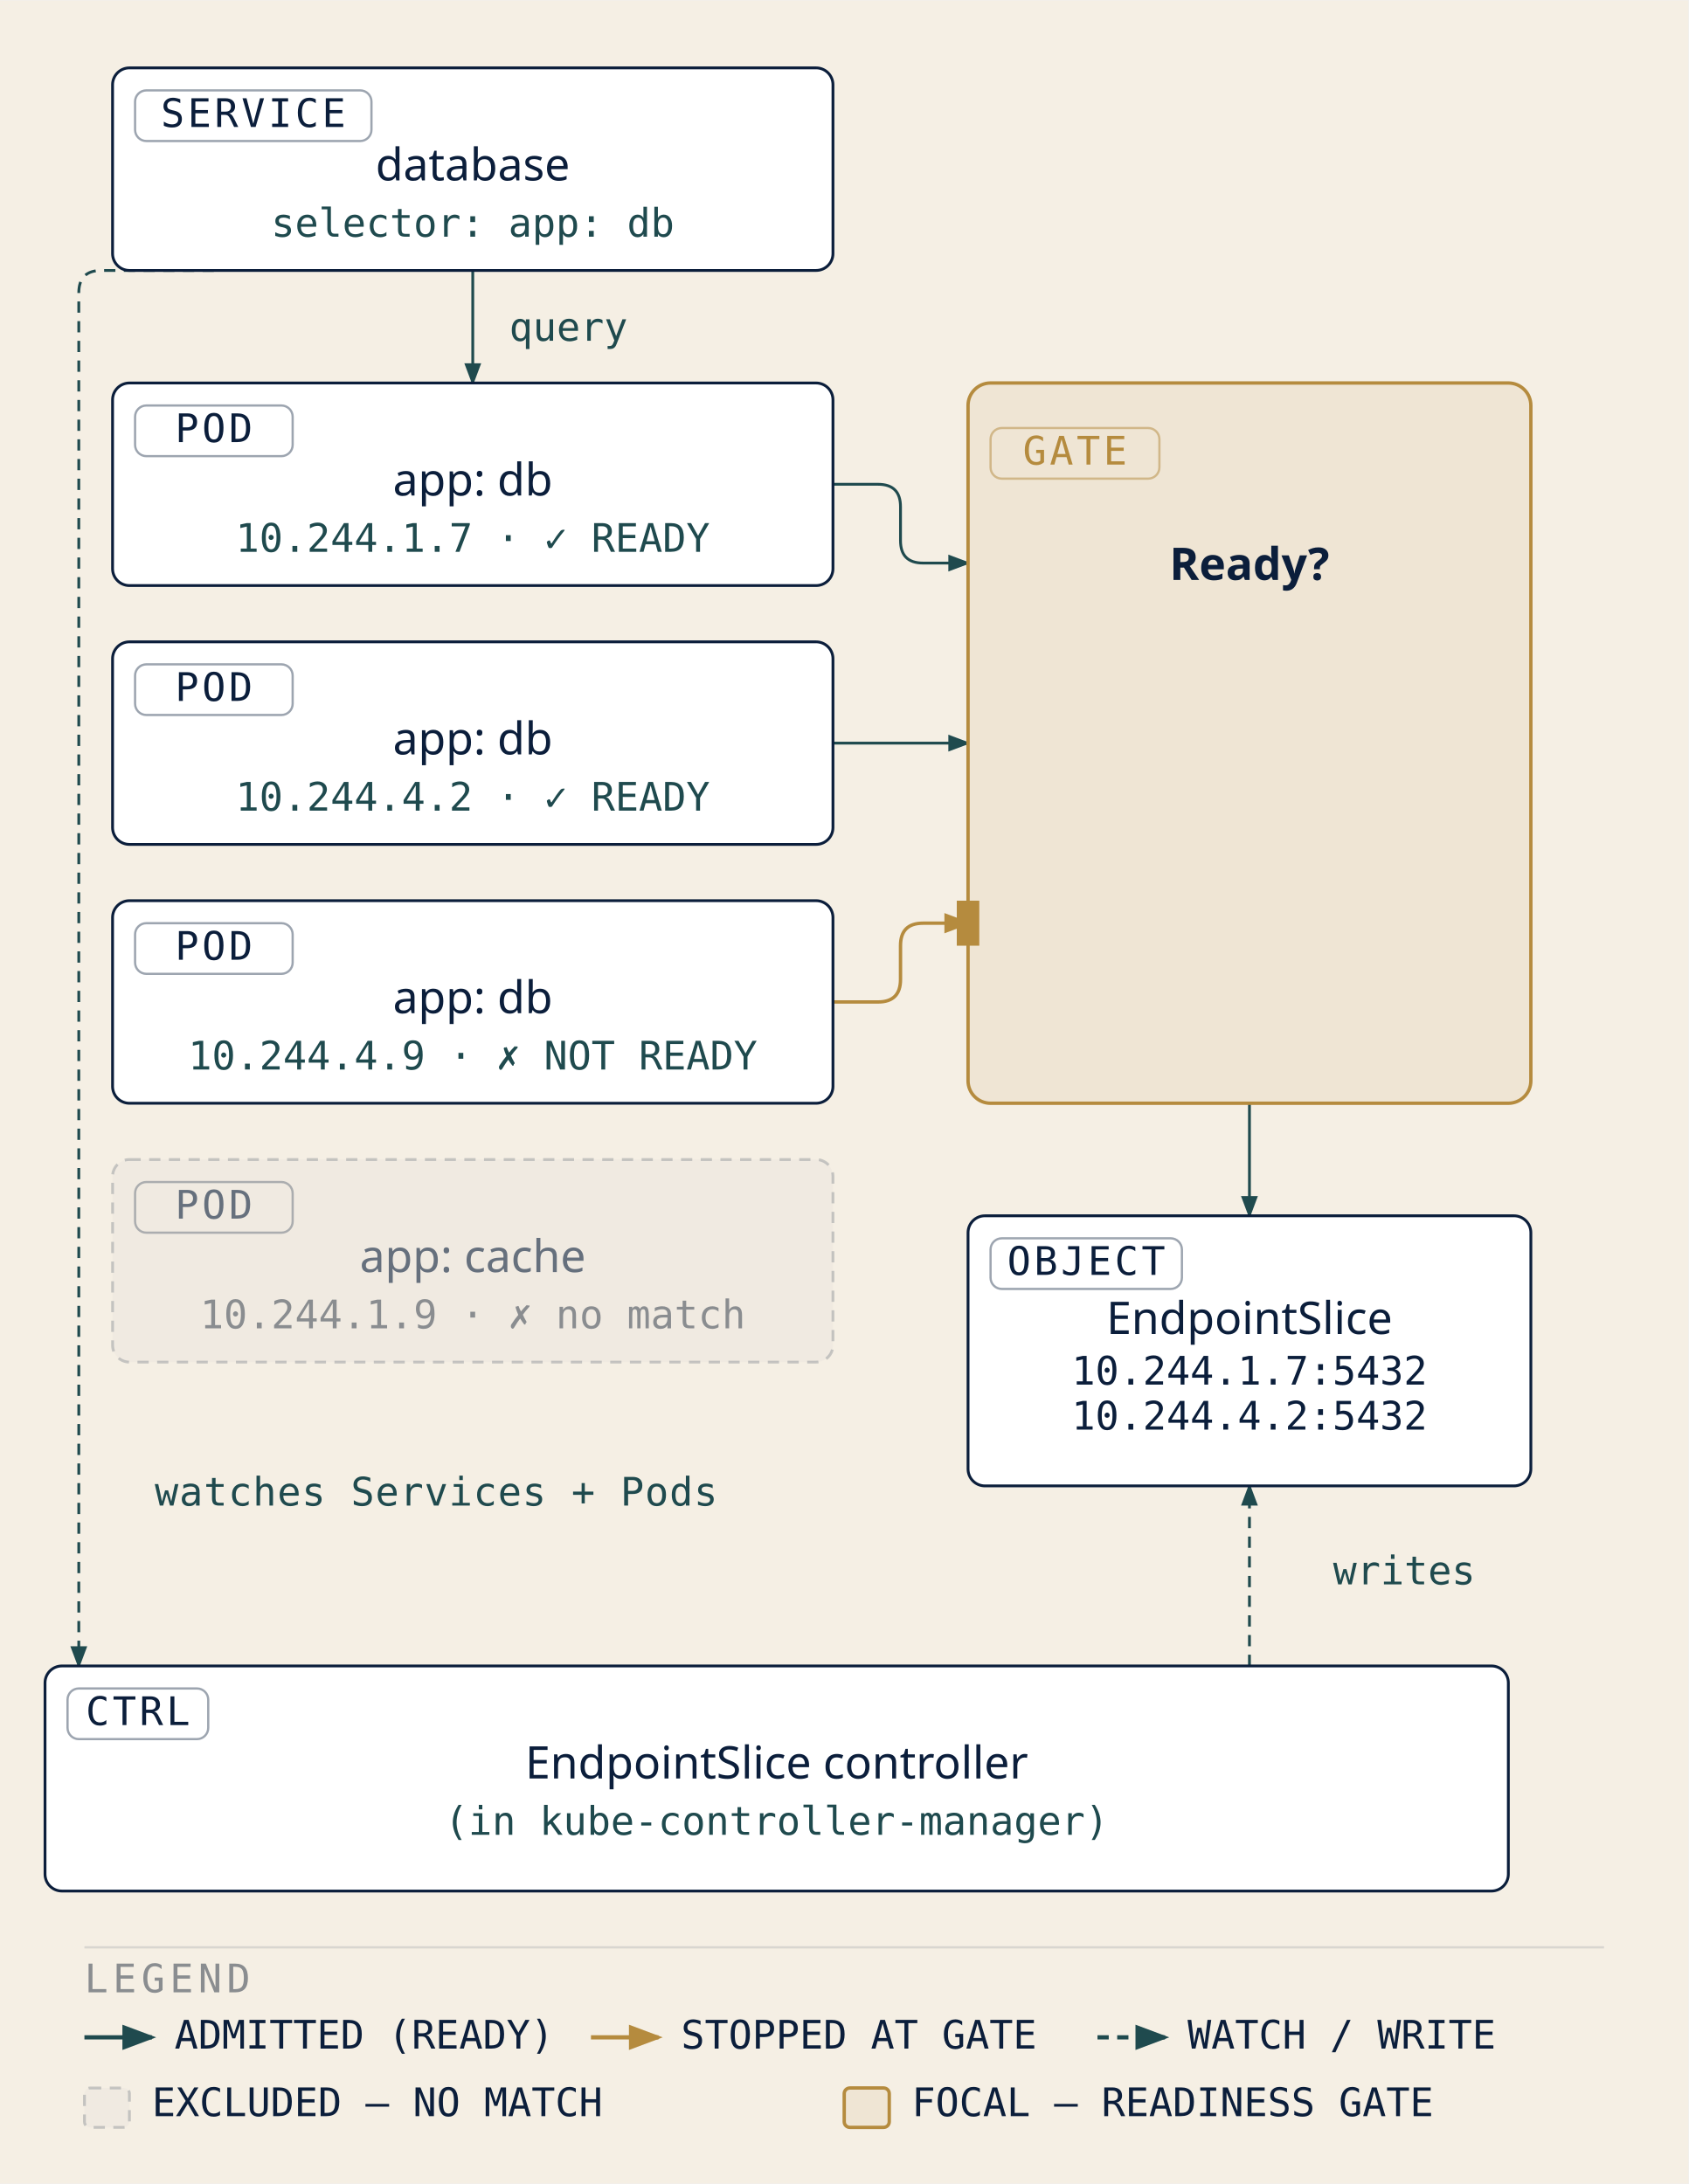
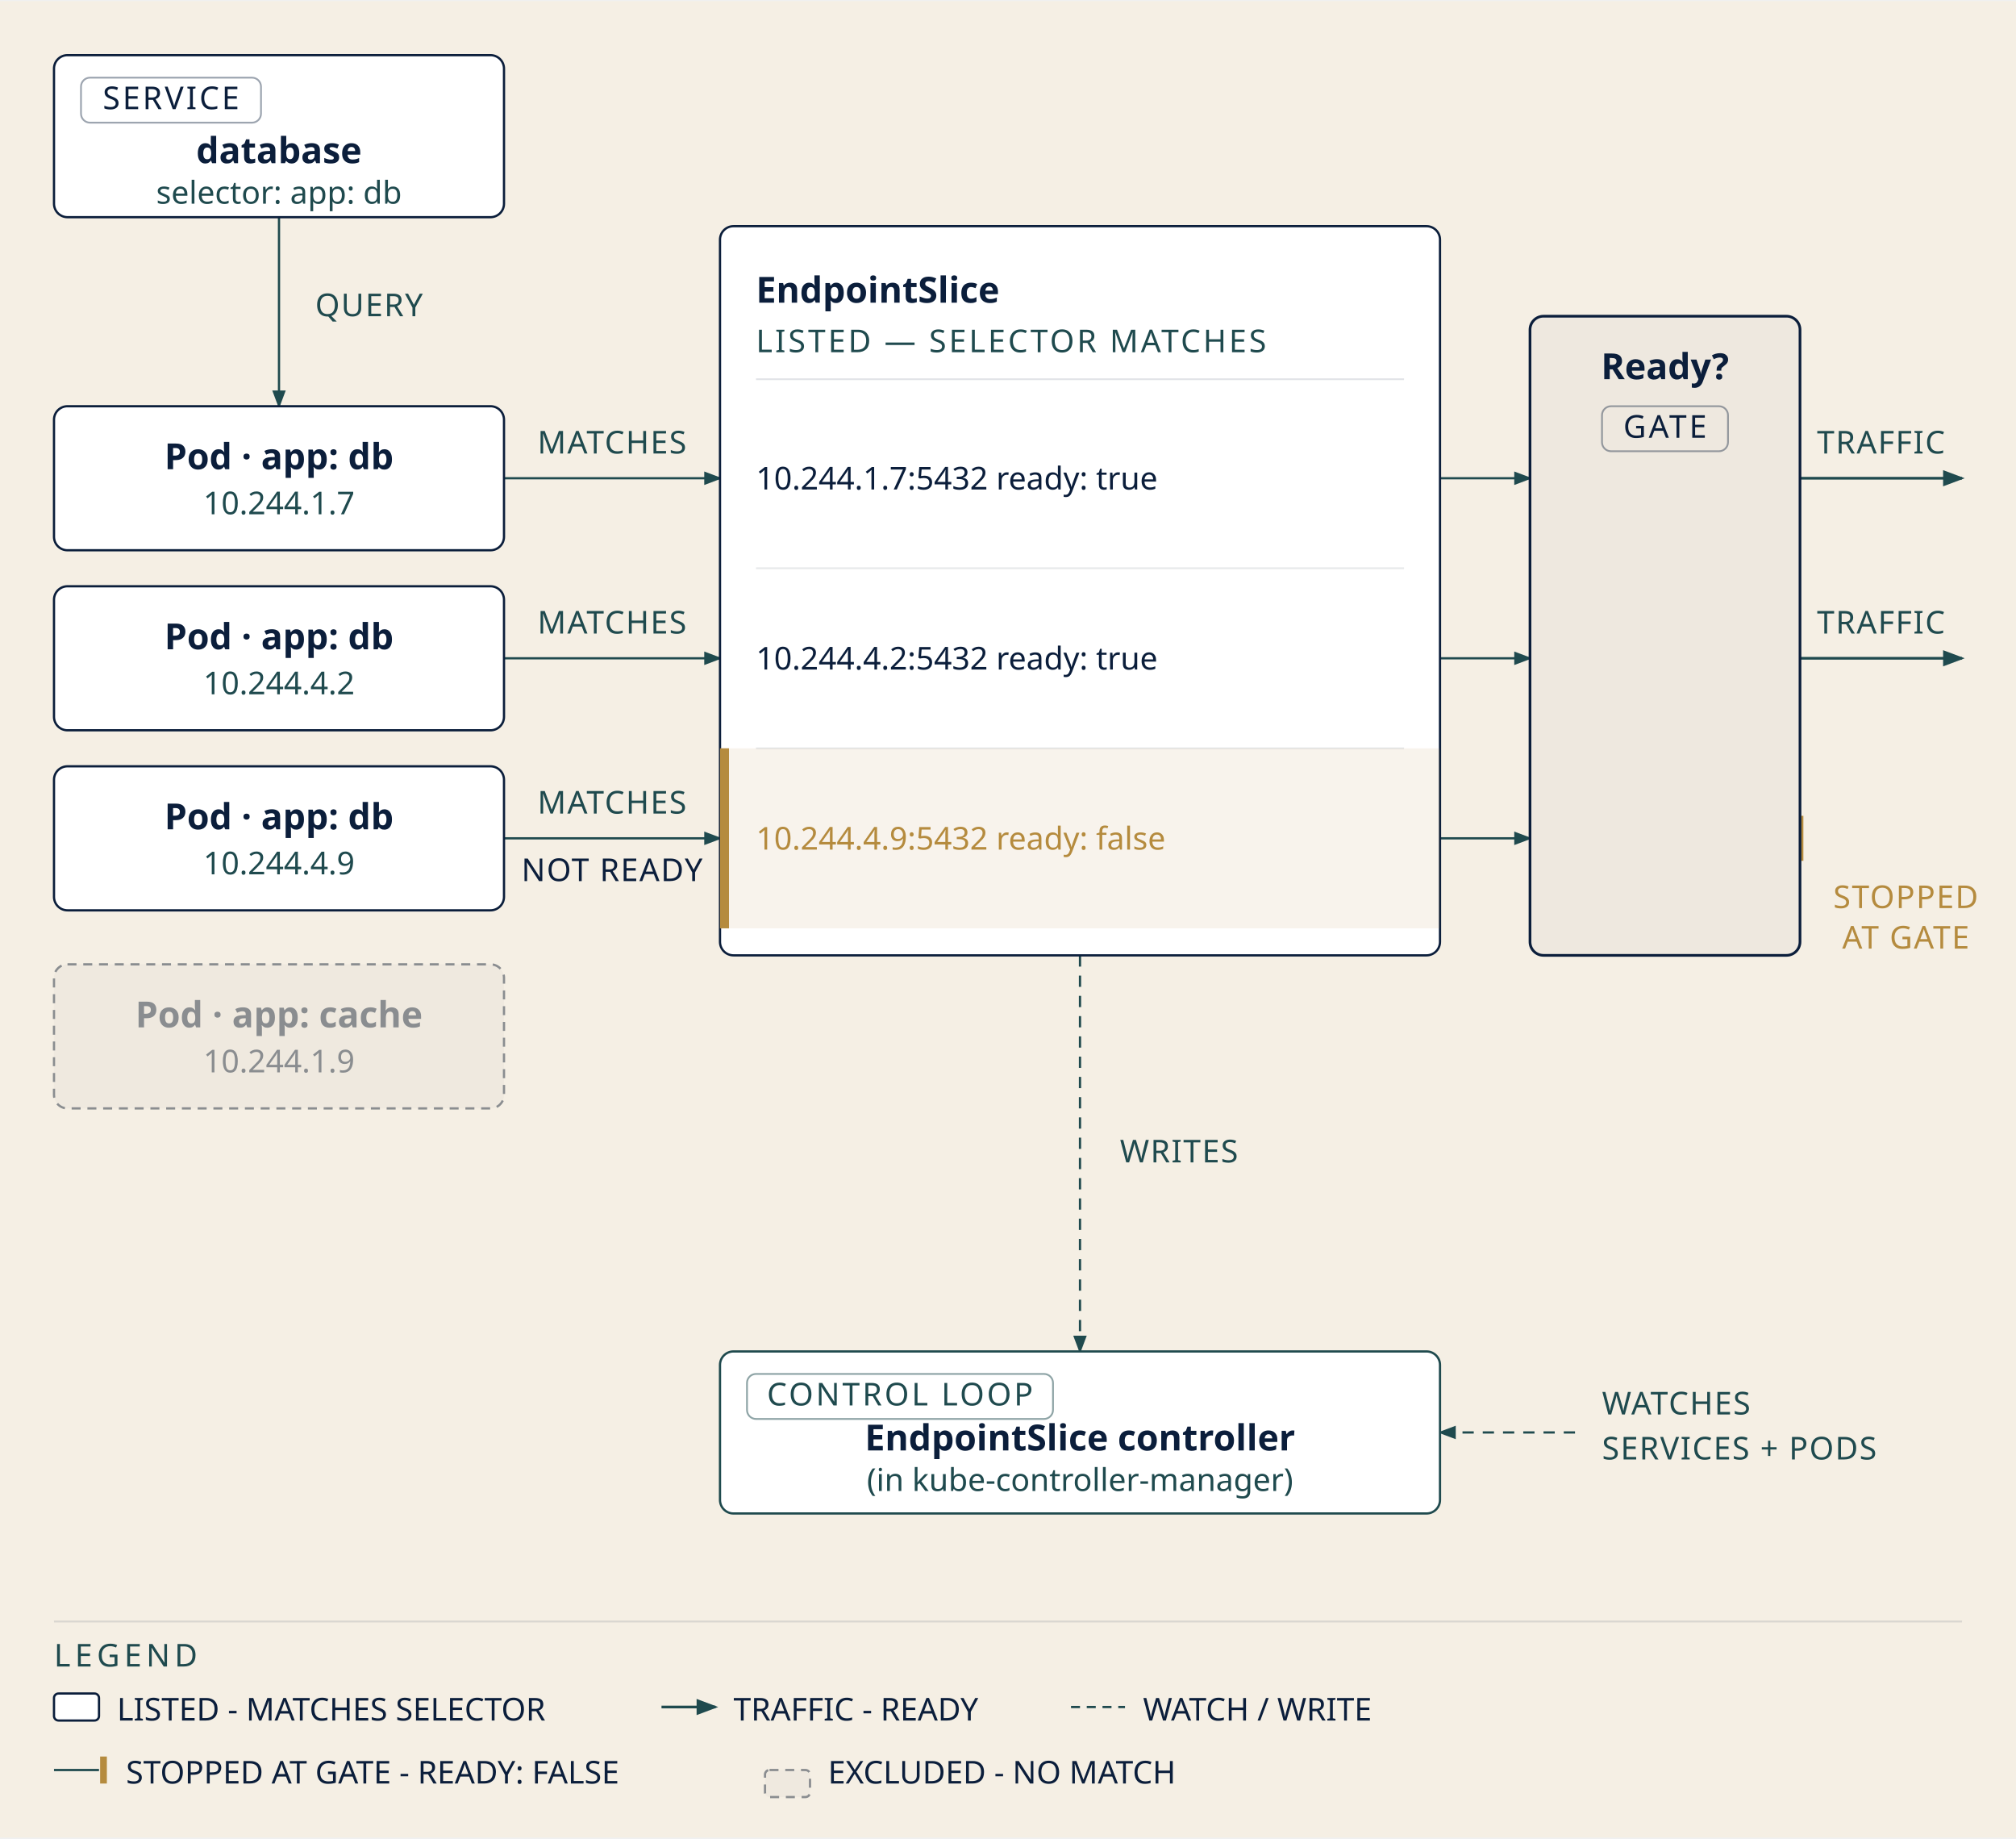
- <svg xmlns="http://www.w3.org/2000/svg" viewBox="0 0 600 776" role="img" aria-labelledby="ch09-fig03-title ch09-fig03-desc" width="640" height="828">
+ <svg xmlns="http://www.w3.org/2000/svg" viewBox="0 0 896 816" role="img" aria-labelledby="ch09-fig03-title ch09-fig03-desc" width="760" height="693">
  <defs>
    <marker id="arr-muted" markerWidth="8" markerHeight="6" refX="7" refY="3" orient="auto">
      <polygon points="0 0, 8 3, 0 6" fill="#1F4A4E" />
    </marker>
    <marker id="arr-accent" markerWidth="8" markerHeight="6" refX="7" refY="3" orient="auto">
      <polygon points="0 0, 8 3, 0 6" fill="#B58B3E" />
    </marker>
+     <marker id="arr-link" markerWidth="8" markerHeight="6" refX="7" refY="3" orient="auto">
+       <polygon points="0 0, 8 3, 0 6" fill="#1F4A4E" />
+     </marker>
  </defs>
-   <rect width="600" height="776" fill="#F5EFE4" />
-   <path d="M168,96 L168,136" fill="none" stroke="#1F4A4E" stroke-width="1" marker-end="url(#arr-muted)" />
-   <rect x="176" y="108" width="52" height="18" rx="2" fill="#F5EFE4" />
-   <text x="202" y="121" text-anchor="middle" fill="#1F4A4E" font-family="'Fira Mono', monospace" font-size="14">query</text>
-   <path d="M296,172 L312,172 Q320,172 320,180 L320,192 Q320,200 328,200 L344,200" fill="none" stroke="#1F4A4E" stroke-width="1" marker-end="url(#arr-muted)" />
-   <path d="M296,264 L344,264" fill="none" stroke="#1F4A4E" stroke-width="1" marker-end="url(#arr-muted)" />
-   <path d="M296,356 L312,356 Q320,356 320,348 L320,336 Q320,328 328,328 L344,328" fill="none" stroke="#B58B3E" stroke-width="1.2" marker-end="url(#arr-accent)" />
-   <path d="M444,392 L444,432" fill="none" stroke="#1F4A4E" stroke-width="1" marker-end="url(#arr-muted)" />
-   <path d="M76,96 L36,96 Q28,96 28,104 L28,592" fill="none" stroke="#1F4A4E" stroke-width="1" stroke-dasharray="4,3" marker-end="url(#arr-muted)" />
-   <rect x="40" y="520" width="230" height="22" rx="2" fill="#F5EFE4" />
-   <text x="155" y="535" text-anchor="middle" fill="#1F4A4E" font-family="'Fira Mono', monospace" font-size="14" letter-spacing="0.02em">watches Services + Pods</text>
-   <path d="M444,592 L444,528" fill="none" stroke="#1F4A4E" stroke-width="1" stroke-dasharray="4,3" marker-end="url(#arr-muted)" />
-   <rect x="464" y="550" width="70" height="18" rx="2" fill="#F5EFE4" />
-   <text x="499" y="563" text-anchor="middle" fill="#1F4A4E" font-family="'Fira Mono', monospace" font-size="14">writes</text>
-   <rect x="40" y="24" width="256" height="72" rx="6" fill="#ffffff" stroke="#0B1E3B" stroke-width="1" />
-   <rect x="48" y="32" width="84" height="18" rx="4" fill="none" stroke="rgba(11,30,59,0.4)" stroke-width="0.8" />
-   <text x="90" y="45" text-anchor="middle" fill="#0B1E3B" font-family="'Fira Mono', monospace" font-size="14" letter-spacing="0.08em">SERVICE</text>
-   <text x="168" y="64" text-anchor="middle" fill="#0B1E3B" font-family="'Fira Sans', sans-serif" font-size="16" font-weight="500">database</text>
-   <text x="168" y="84" text-anchor="middle" fill="#1F4A4E" font-family="'Fira Mono', monospace" font-size="14">selector: app: db</text>
-   <rect x="40" y="136" width="256" height="72" rx="6" fill="#ffffff" stroke="#0B1E3B" stroke-width="1" />
-   <rect x="48" y="144" width="56" height="18" rx="4" fill="none" stroke="rgba(11,30,59,0.4)" stroke-width="0.8" />
-   <text x="76" y="157" text-anchor="middle" fill="#0B1E3B" font-family="'Fira Mono', monospace" font-size="14" letter-spacing="0.08em">POD</text>
-   <text x="168" y="176" text-anchor="middle" fill="#0B1E3B" font-family="'Fira Sans', sans-serif" font-size="16" font-weight="500">app: db</text>
-   <text x="168" y="196" text-anchor="middle" fill="#1F4A4E" font-family="'Fira Mono', monospace" font-size="14">10.244.1.7 · ✓ READY</text>
-   <rect x="40" y="228" width="256" height="72" rx="6" fill="#ffffff" stroke="#0B1E3B" stroke-width="1" />
-   <rect x="48" y="236" width="56" height="18" rx="4" fill="none" stroke="rgba(11,30,59,0.4)" stroke-width="0.8" />
-   <text x="76" y="249" text-anchor="middle" fill="#0B1E3B" font-family="'Fira Mono', monospace" font-size="14" letter-spacing="0.08em">POD</text>
-   <text x="168" y="268" text-anchor="middle" fill="#0B1E3B" font-family="'Fira Sans', sans-serif" font-size="16" font-weight="500">app: db</text>
-   <text x="168" y="288" text-anchor="middle" fill="#1F4A4E" font-family="'Fira Mono', monospace" font-size="14">10.244.4.2 · ✓ READY</text>
-   <rect x="40" y="320" width="256" height="72" rx="6" fill="#ffffff" stroke="#0B1E3B" stroke-width="1" />
-   <rect x="48" y="328" width="56" height="18" rx="4" fill="none" stroke="rgba(11,30,59,0.4)" stroke-width="0.8" />
-   <text x="76" y="341" text-anchor="middle" fill="#0B1E3B" font-family="'Fira Mono', monospace" font-size="14" letter-spacing="0.08em">POD</text>
-   <text x="168" y="360" text-anchor="middle" fill="#0B1E3B" font-family="'Fira Sans', sans-serif" font-size="16" font-weight="500">app: db</text>
-   <text x="168" y="380" text-anchor="middle" fill="#1F4A4E" font-family="'Fira Mono', monospace" font-size="14">10.244.4.9 · ✗ NOT READY</text>
-   <rect x="40" y="412" width="256" height="72" rx="6" fill="#F5EFE4" />
-   <rect x="40" y="412" width="256" height="72" rx="6" fill="rgba(11,30,59,0.02)" stroke="rgba(11,30,59,0.20)" stroke-width="1" stroke-dasharray="4,3" />
-   <rect x="48" y="420" width="56" height="18" rx="4" fill="none" stroke="rgba(11,30,59,0.3)" stroke-width="0.8" />
-   <text x="76" y="433" text-anchor="middle" fill="rgba(11,30,59,0.6)" font-family="'Fira Mono', monospace" font-size="14" letter-spacing="0.08em">POD</text>
-   <text x="168" y="452" text-anchor="middle" fill="rgba(11,30,59,0.6)" font-family="'Fira Sans', sans-serif" font-size="16" font-weight="500">app: cache</text>
-   <text x="168" y="472" text-anchor="middle" fill="#8A8D90" font-family="'Fira Mono', monospace" font-size="14">10.244.1.9 · ✗ no match</text>
-   <rect x="344" y="136" width="200" height="256" rx="8" fill="#F5EFE4" />
-   <rect x="344" y="136" width="200" height="256" rx="8" fill="rgba(181,139,62,0.10)" stroke="#B58B3E" stroke-width="1.2" />
-   <rect x="352" y="152" width="60" height="18" rx="4" fill="none" stroke="rgba(181,139,62,0.5)" stroke-width="0.8" />
-   <text x="382" y="165" text-anchor="middle" fill="#B58B3E" font-family="'Fira Mono', monospace" font-size="14" letter-spacing="0.08em">GATE</text>
-   <text x="444" y="206" text-anchor="middle" fill="#0B1E3B" font-family="'Fira Sans', sans-serif" font-size="16" font-weight="600">Ready?</text>
-   <rect x="340" y="320" width="8" height="16" fill="#B58B3E" />
-   <rect x="344" y="432" width="200" height="96" rx="6" fill="#ffffff" stroke="#0B1E3B" stroke-width="1" />
-   <rect x="352" y="440" width="68" height="18" rx="4" fill="none" stroke="rgba(11,30,59,0.4)" stroke-width="0.8" />
-   <text x="386" y="453" text-anchor="middle" fill="#0B1E3B" font-family="'Fira Mono', monospace" font-size="14" letter-spacing="0.08em">OBJECT</text>
-   <text x="444" y="474" text-anchor="middle" fill="#0B1E3B" font-family="'Fira Sans', sans-serif" font-size="16" font-weight="500">EndpointSlice</text>
-   <text x="444" y="492" text-anchor="middle" fill="#0B1E3B" font-family="'Fira Mono', monospace" font-size="14">10.244.1.7:5432</text>
-   <text x="444" y="508" text-anchor="middle" fill="#0B1E3B" font-family="'Fira Mono', monospace" font-size="14">10.244.4.2:5432</text>
-   <rect x="16" y="592" width="520" height="80" rx="6" fill="#ffffff" stroke="#0B1E3B" stroke-width="1" />
-   <rect x="24" y="600" width="50" height="18" rx="4" fill="none" stroke="rgba(11,30,59,0.4)" stroke-width="0.8" />
-   <text x="49" y="613" text-anchor="middle" fill="#0B1E3B" font-family="'Fira Mono', monospace" font-size="14" letter-spacing="0.08em">CTRL</text>
-   <text x="276" y="632" text-anchor="middle" fill="#0B1E3B" font-family="'Fira Sans', sans-serif" font-size="16" font-weight="500">EndpointSlice controller</text>
-   <text x="276" y="652" text-anchor="middle" fill="#1F4A4E" font-family="'Fira Mono', monospace" font-size="14">(in kube-controller-manager)</text>
-   <line x1="30" y1="692" x2="570" y2="692" stroke="rgba(11,30,59,0.12)" stroke-width="0.8" />
-   <text x="30" y="708" fill="#8A8D90" font-family="'Fira Mono', monospace" font-size="14" letter-spacing="0.12em" text-transform="uppercase">LEGEND</text>
-   <line x1="30" y1="724" x2="54" y2="724" stroke="#1F4A4E" stroke-width="1.5" marker-end="url(#arr-muted)" />
-   <text x="62" y="728" fill="#0B1E3B" font-family="'Fira Mono', monospace" font-size="14">ADMITTED (READY)</text>
-   <line x1="210" y1="724" x2="234" y2="724" stroke="#B58B3E" stroke-width="1.5" marker-end="url(#arr-accent)" />
-   <text x="242" y="728" fill="#0B1E3B" font-family="'Fira Mono', monospace" font-size="14">STOPPED AT GATE</text>
-   <line x1="390" y1="724" x2="414" y2="724" stroke="#1F4A4E" stroke-width="1.5" stroke-dasharray="4,3" marker-end="url(#arr-muted)" />
-   <text x="422" y="728" fill="#0B1E3B" font-family="'Fira Mono', monospace" font-size="14">WATCH / WRITE</text>
-   <rect x="30" y="742" width="16" height="14" rx="2" fill="rgba(11,30,59,0.02)" stroke="rgba(11,30,59,0.20)" stroke-width="1" stroke-dasharray="4,3" />
-   <text x="54" y="752" fill="#0B1E3B" font-family="'Fira Mono', monospace" font-size="14">EXCLUDED — NO MATCH</text>
-   <rect x="300" y="742" width="16" height="14" rx="2" fill="rgba(181,139,62,0.10)" stroke="#B58B3E" stroke-width="1.2" />
-   <text x="324" y="752" fill="#0B1E3B" font-family="'Fira Mono', monospace" font-size="14">FOCAL — READINESS GATE</text>
+   <rect width="100%" height="100%" fill="#F5EFE4" />
+   <line x1="124" y1="96" x2="124" y2="180" stroke="#1F4A4E" stroke-width="1" marker-end="url(#arr-muted)" />
+   <rect x="132" y="128" width="64" height="16" fill="#F5EFE4" />
+   <text x="164" y="140" text-anchor="middle" font-family="Fira Mono" font-size="14" letter-spacing="0.04em" fill="#1F4A4E">QUERY</text>
+   <line x1="224" y1="212" x2="320" y2="212" stroke="#1F4A4E" stroke-width="1" marker-end="url(#arr-muted)" />
+   <rect x="236" y="190" width="72" height="14" fill="#F5EFE4" />
+   <text x="272" y="201" text-anchor="middle" font-family="Fira Mono" font-size="14" letter-spacing="0.04em" fill="#1F4A4E">MATCHES</text>
+   <line x1="224" y1="292" x2="320" y2="292" stroke="#1F4A4E" stroke-width="1" marker-end="url(#arr-muted)" />
+   <rect x="236" y="270" width="72" height="14" fill="#F5EFE4" />
+   <text x="272" y="281" text-anchor="middle" font-family="Fira Mono" font-size="14" letter-spacing="0.04em" fill="#1F4A4E">MATCHES</text>
+   <line x1="224" y1="372" x2="320" y2="372" stroke="#1F4A4E" stroke-width="1" marker-end="url(#arr-muted)" />
+   <rect x="236" y="350" width="72" height="14" fill="#F5EFE4" />
+   <text x="272" y="361" text-anchor="middle" font-family="Fira Mono" font-size="14" letter-spacing="0.04em" fill="#1F4A4E">MATCHES</text>
+   <rect x="228" y="380" width="88" height="14" fill="#F5EFE4" />
+   <text x="272" y="391" text-anchor="middle" font-family="Fira Mono" font-size="14" letter-spacing="0.04em" fill="#0B1E3B">NOT READY</text>
+   <line x1="640" y1="212" x2="680" y2="212" stroke="#1F4A4E" stroke-width="1" marker-end="url(#arr-muted)" />
+   <line x1="640" y1="292" x2="680" y2="292" stroke="#1F4A4E" stroke-width="1" marker-end="url(#arr-muted)" />
+   <line x1="640" y1="372" x2="680" y2="372" stroke="#1F4A4E" stroke-width="1" marker-end="url(#arr-muted)" />
+   <line x1="800" y1="212" x2="872" y2="212" stroke="#1F4A4E" stroke-width="1.2" marker-end="url(#arr-link)" />
+   <rect x="802" y="190" width="68" height="14" fill="#F5EFE4" />
+   <text x="836" y="201" text-anchor="middle" font-family="Fira Mono" font-size="14" letter-spacing="0.04em" fill="#1F4A4E">TRAFFIC</text>
+   <line x1="800" y1="292" x2="872" y2="292" stroke="#1F4A4E" stroke-width="1.2" marker-end="url(#arr-link)" />
+   <rect x="802" y="270" width="68" height="14" fill="#F5EFE4" />
+   <text x="836" y="281" text-anchor="middle" font-family="Fira Mono" font-size="14" letter-spacing="0.04em" fill="#1F4A4E">TRAFFIC</text>
+   <line x1="800" y1="362" x2="800" y2="382" stroke="#B58B3E" stroke-width="3" />
+   <rect x="766" y="392" width="68" height="14" fill="#F5EFE4" />
+   <text x="847" y="403" text-anchor="middle" font-family="Fira Mono" font-size="14" letter-spacing="0.04em" fill="#B58B3E">STOPPED</text>
+   <rect x="766" y="410" width="68" height="14" fill="#F5EFE4" />
+   <text x="847" y="421" text-anchor="middle" font-family="Fira Mono" font-size="14" letter-spacing="0.04em" fill="#B58B3E">AT GATE</text>
+   <line x1="480" y1="424" x2="480" y2="600" stroke="#1F4A4E" stroke-width="1" stroke-dasharray="5,4" marker-end="url(#arr-muted)" />
+   <rect x="488" y="504" width="72" height="16" fill="#F5EFE4" />
+   <text x="524" y="516" text-anchor="middle" font-family="Fira Mono" font-size="14" letter-spacing="0.04em" fill="#1F4A4E">WRITES</text>
+   <line x1="700" y1="636" x2="640" y2="636" stroke="#1F4A4E" stroke-width="1" stroke-dasharray="5,4" marker-end="url(#arr-muted)" />
+   <text x="712" y="628" font-family="Fira Mono" font-size="14" letter-spacing="0.04em" fill="#1F4A4E">WATCHES</text>
+   <text x="712" y="648" font-family="Fira Mono" font-size="14" letter-spacing="0.04em" fill="#1F4A4E">SERVICES + PODS</text>
+   <rect x="24" y="24" width="200" height="72" rx="6" fill="#F5EFE4" />
+   <rect x="24" y="24" width="200" height="72" rx="6" fill="#FFFFFF" stroke="#0B1E3B" stroke-width="1" />
+   <rect x="36" y="34" width="80" height="20" rx="4" fill="transparent" stroke="#0B1E3B" stroke-opacity="0.4" stroke-width="0.8" />
+   <text x="76" y="48" text-anchor="middle" font-family="Fira Mono" font-size="14" font-weight="500" letter-spacing="0.08em" fill="#0B1E3B">SERVICE</text>
+   <text x="124" y="72" text-anchor="middle" font-family="Fira Sans" font-size="16" font-weight="600" fill="#0B1E3B">database</text>
+   <text x="124" y="90" text-anchor="middle" font-family="Fira Mono" font-size="14" fill="#1F4A4E">selector: app: db</text>
+   <rect x="24" y="180" width="200" height="64" rx="6" fill="#F5EFE4" />
+   <rect x="24" y="180" width="200" height="64" rx="6" fill="#FFFFFF" stroke="#0B1E3B" stroke-width="1" />
+   <text x="124" y="208" text-anchor="middle" font-family="Fira Sans" font-size="16" font-weight="600" fill="#0B1E3B">Pod · app: db</text>
+   <text x="124" y="228" text-anchor="middle" font-family="Fira Mono" font-size="14" fill="#1F4A4E">10.244.1.7</text>
+   <rect x="24" y="260" width="200" height="64" rx="6" fill="#F5EFE4" />
+   <rect x="24" y="260" width="200" height="64" rx="6" fill="#FFFFFF" stroke="#0B1E3B" stroke-width="1" />
+   <text x="124" y="288" text-anchor="middle" font-family="Fira Sans" font-size="16" font-weight="600" fill="#0B1E3B">Pod · app: db</text>
+   <text x="124" y="308" text-anchor="middle" font-family="Fira Mono" font-size="14" fill="#1F4A4E">10.244.4.2</text>
+   <rect x="24" y="340" width="200" height="64" rx="6" fill="#F5EFE4" />
+   <rect x="24" y="340" width="200" height="64" rx="6" fill="#FFFFFF" stroke="#0B1E3B" stroke-width="1" />
+   <text x="124" y="368" text-anchor="middle" font-family="Fira Sans" font-size="16" font-weight="600" fill="#0B1E3B">Pod · app: db</text>
+   <text x="124" y="388" text-anchor="middle" font-family="Fira Mono" font-size="14" fill="#1F4A4E">10.244.4.9</text>
+   <rect x="24" y="428" width="200" height="64" rx="6" fill="#F5EFE4" />
+   <rect x="24" y="428" width="200" height="64" rx="6" fill="rgba(138,141,144,0.06)" stroke="#8A8D90" stroke-width="1" stroke-dasharray="4,3" />
+   <text x="124" y="456" text-anchor="middle" font-family="Fira Sans" font-size="16" font-weight="600" fill="#8A8D90">Pod · app: cache</text>
+   <text x="124" y="476" text-anchor="middle" font-family="Fira Mono" font-size="14" fill="#8A8D90">10.244.1.9</text>
+   <rect x="320" y="100" width="320" height="324" rx="6" fill="#F5EFE4" />
+   <rect x="320" y="100" width="320" height="324" rx="6" fill="#FFFFFF" stroke="#0B1E3B" stroke-width="1" />
+   <text x="336" y="134" font-family="Fira Sans" font-size="16" font-weight="600" fill="#0B1E3B">EndpointSlice</text>
+   <text x="336" y="156" font-family="Fira Mono" font-size="14" letter-spacing="0.08em" fill="#1F4A4E">LISTED — SELECTOR MATCHES</text>
+   <line x1="336" y1="168" x2="624" y2="168" stroke="#0B1E3B" stroke-opacity="0.12" stroke-width="0.8" />
+   <text x="336" y="217" font-family="Fira Mono" font-size="14" fill="#0B1E3B">10.244.1.7:5432   ready: true</text>
+   <line x1="336" y1="252" x2="624" y2="252" stroke="#0B1E3B" stroke-opacity="0.10" stroke-width="0.8" />
+   <text x="336" y="297" font-family="Fira Mono" font-size="14" fill="#0B1E3B">10.244.4.2:5432   ready: true</text>
+   <line x1="336" y1="332" x2="624" y2="332" stroke="#0B1E3B" stroke-opacity="0.10" stroke-width="0.8" />
+   <rect x="320" y="332" width="320" height="80" fill="#B58B3E" fill-opacity="0.10" />
+   <rect x="320" y="332" width="4" height="80" fill="#B58B3E" />
+   <text x="336" y="377" font-family="Fira Mono" font-size="14" font-weight="500" fill="#B58B3E">10.244.4.9:5432   ready: false</text>
+   <rect x="680" y="140" width="120" height="284" rx="6" fill="#F5EFE4" />
+   <rect x="680" y="140" width="120" height="284" rx="6" fill="rgba(11,30,59,0.03)" stroke="#0B1E3B" stroke-width="1.2" />
+   <text x="740" y="168" text-anchor="middle" font-family="Fira Sans" font-size="16" font-weight="600" fill="#0B1E3B">Ready?</text>
+   <rect x="712" y="180" width="56" height="20" rx="4" fill="transparent" stroke="#0B1E3B" stroke-opacity="0.4" stroke-width="0.8" />
+   <text x="740" y="194" text-anchor="middle" font-family="Fira Mono" font-size="14" font-weight="500" letter-spacing="0.08em" fill="#0B1E3B">GATE</text>
+   <rect x="320" y="600" width="320" height="72" rx="6" fill="#F5EFE4" />
+   <rect x="320" y="600" width="320" height="72" rx="6" fill="#FFFFFF" stroke="#1F4A4E" stroke-width="1" />
+   <rect x="332" y="610" width="136" height="20" rx="4" fill="transparent" stroke="#1F4A4E" stroke-opacity="0.5" stroke-width="0.8" />
+   <text x="400" y="624" text-anchor="middle" font-family="Fira Mono" font-size="14" font-weight="500" letter-spacing="0.08em" fill="#1F4A4E">CONTROL LOOP</text>
+   <text x="480" y="644" text-anchor="middle" font-family="Fira Sans" font-size="16" font-weight="600" fill="#0B1E3B">EndpointSlice controller</text>
+   <text x="480" y="662" text-anchor="middle" font-family="Fira Mono" font-size="14" fill="#1F4A4E">(in kube-controller-manager)</text>
+   <line x1="24" y1="720" x2="872" y2="720" stroke="#0B1E3B" stroke-opacity="0.12" stroke-width="0.8" />
+   <text x="24" y="740" font-family="Fira Mono" font-size="14" font-weight="500" letter-spacing="0.14em" fill="#1F4A4E">LEGEND</text>
+   <rect x="24" y="752" width="20" height="12" rx="2" fill="#FFFFFF" stroke="#0B1E3B" stroke-width="1" />
+   <text x="52" y="764" font-family="Fira Mono" font-size="14" fill="#0B1E3B">LISTED - MATCHES SELECTOR</text>
+   <line x1="294" y1="758" x2="318" y2="758" stroke="#1F4A4E" stroke-width="1.2" marker-end="url(#arr-link)" />
+   <text x="326" y="764" font-family="Fira Mono" font-size="14" fill="#0B1E3B">TRAFFIC - READY</text>
+   <line x1="476" y1="758" x2="500" y2="758" stroke="#1F4A4E" stroke-width="1" stroke-dasharray="4,3" />
+   <text x="508" y="764" font-family="Fira Mono" font-size="14" fill="#0B1E3B">WATCH / WRITE</text>
+   <line x1="24" y1="786" x2="44" y2="786" stroke="#1F4A4E" stroke-width="1" />
+   <line x1="46" y1="780" x2="46" y2="792" stroke="#B58B3E" stroke-width="3" />
+   <text x="56" y="792" font-family="Fira Mono" font-size="14" fill="#0B1E3B">STOPPED AT GATE - READY: FALSE</text>
+   <rect x="340" y="786" width="20" height="12" rx="2" fill="rgba(138,141,144,0.06)" stroke="#8A8D90" stroke-width="1" stroke-dasharray="4,3" />
+   <text x="368" y="792" font-family="Fira Mono" font-size="14" fill="#0B1E3B">EXCLUDED - NO MATCH</text>
</svg>
